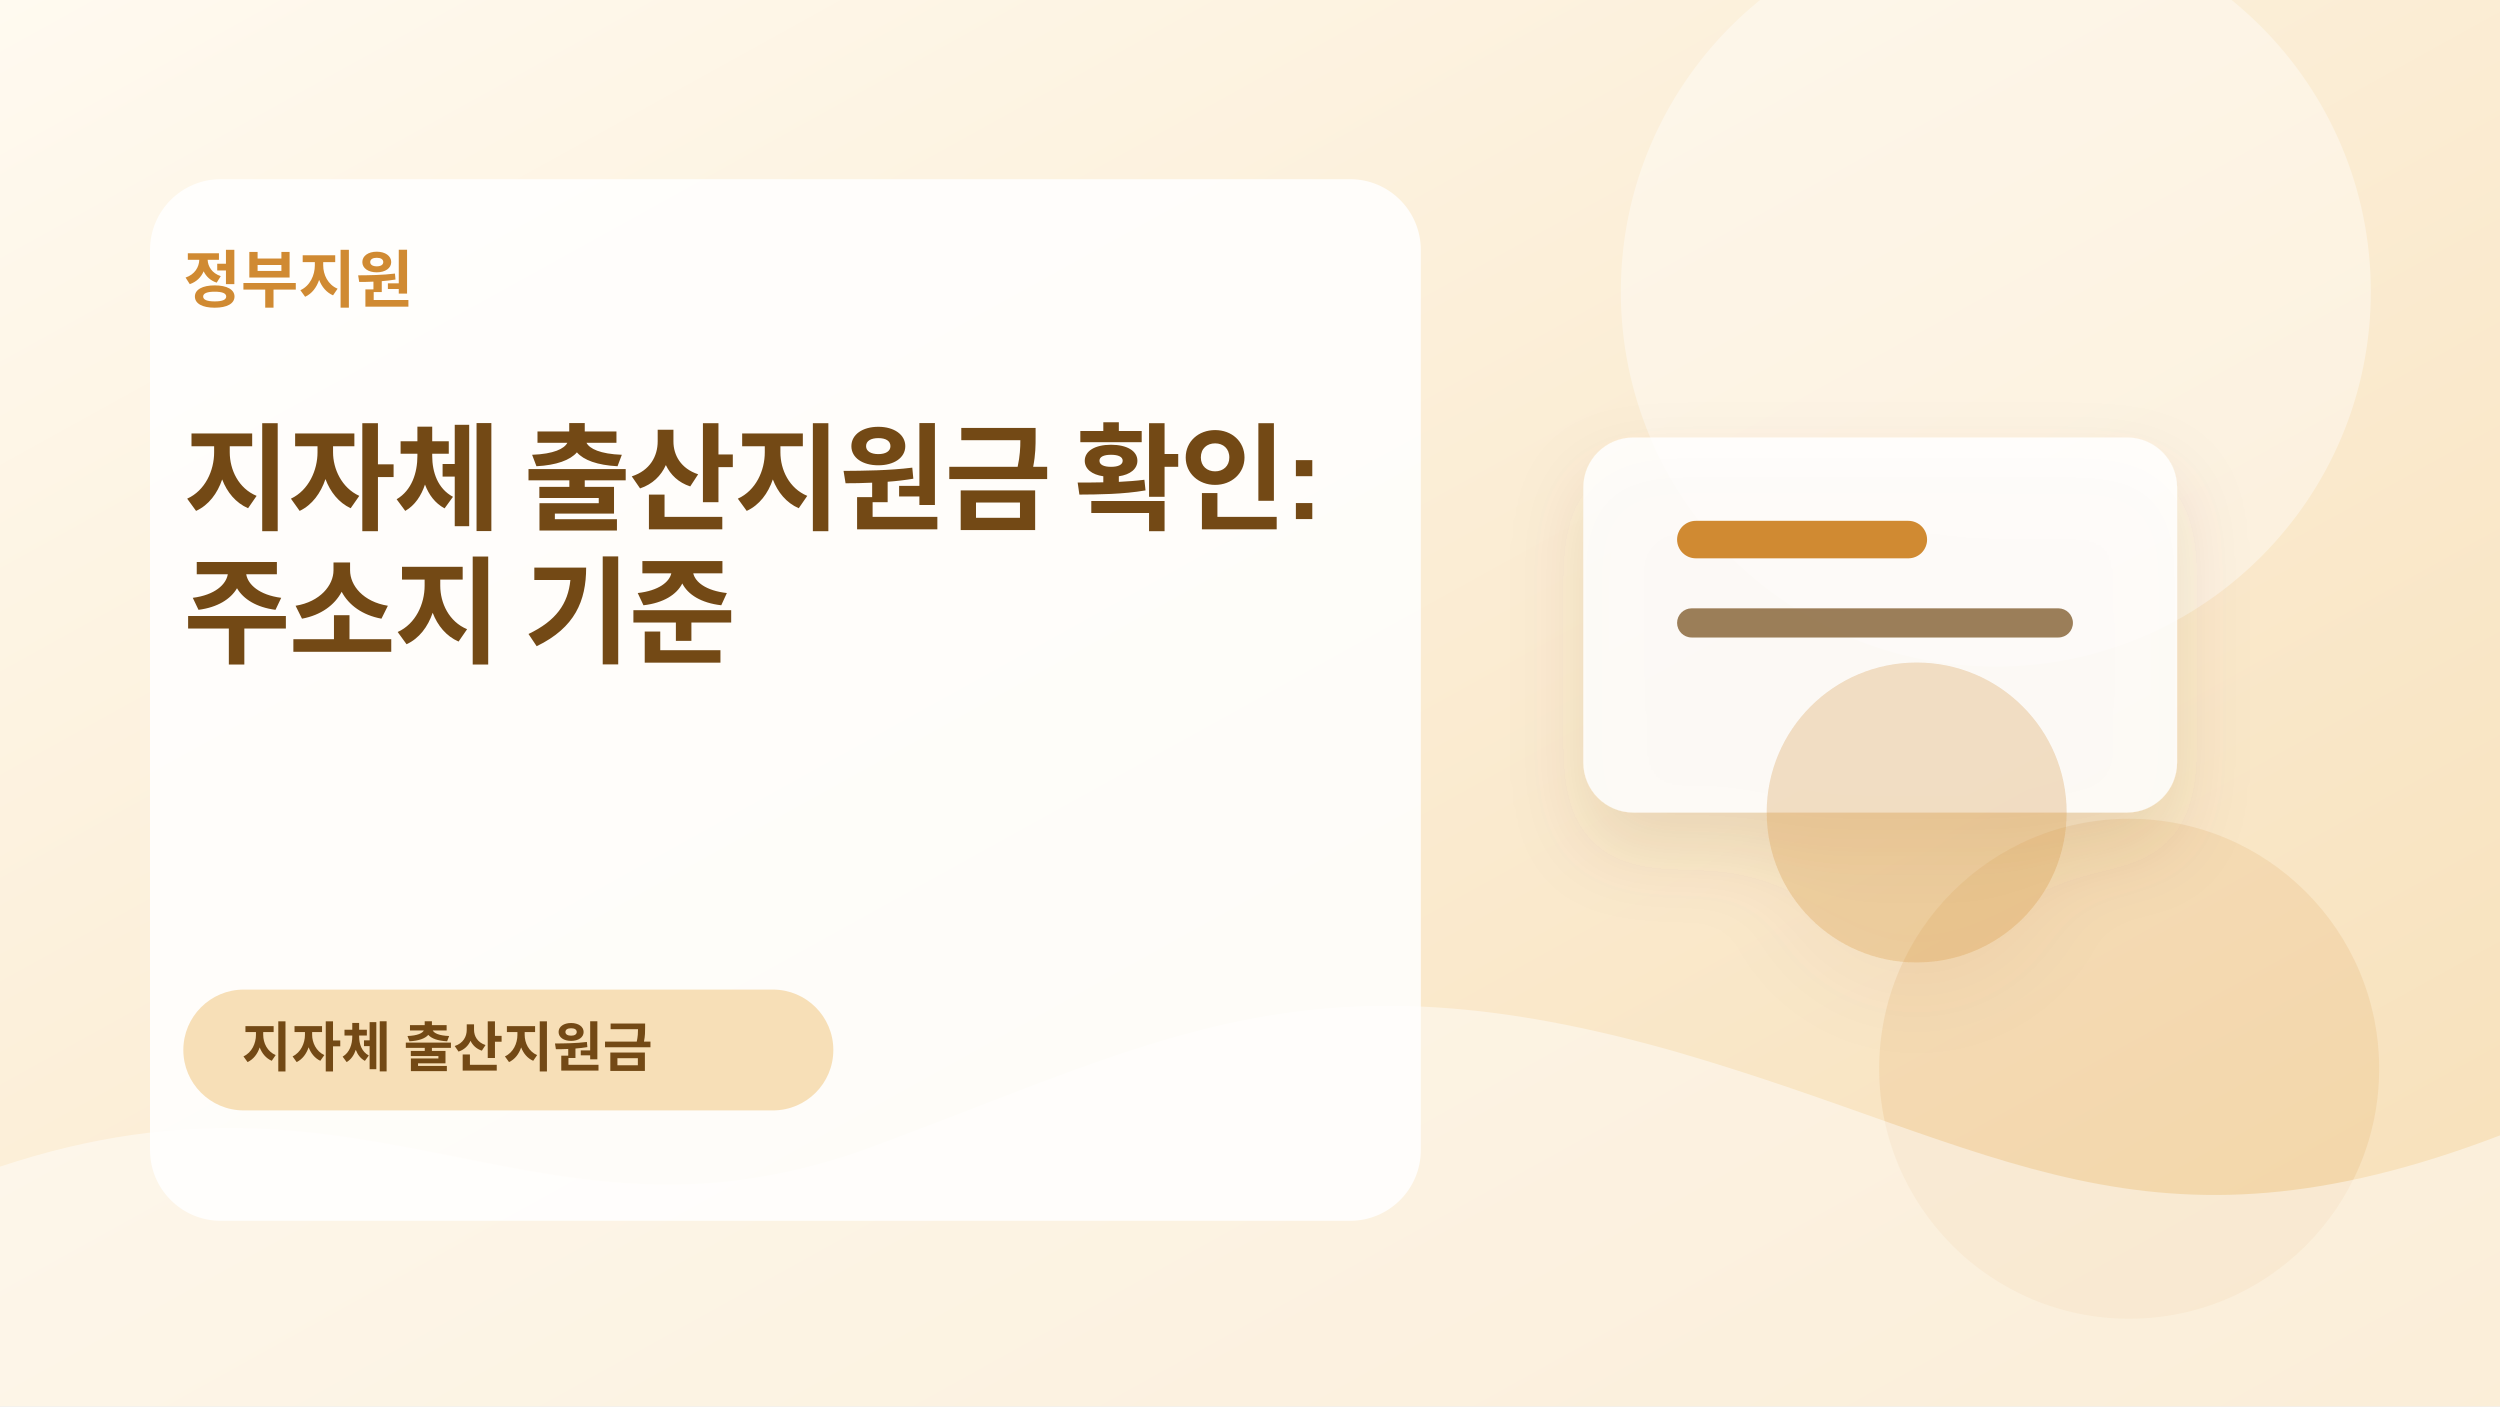
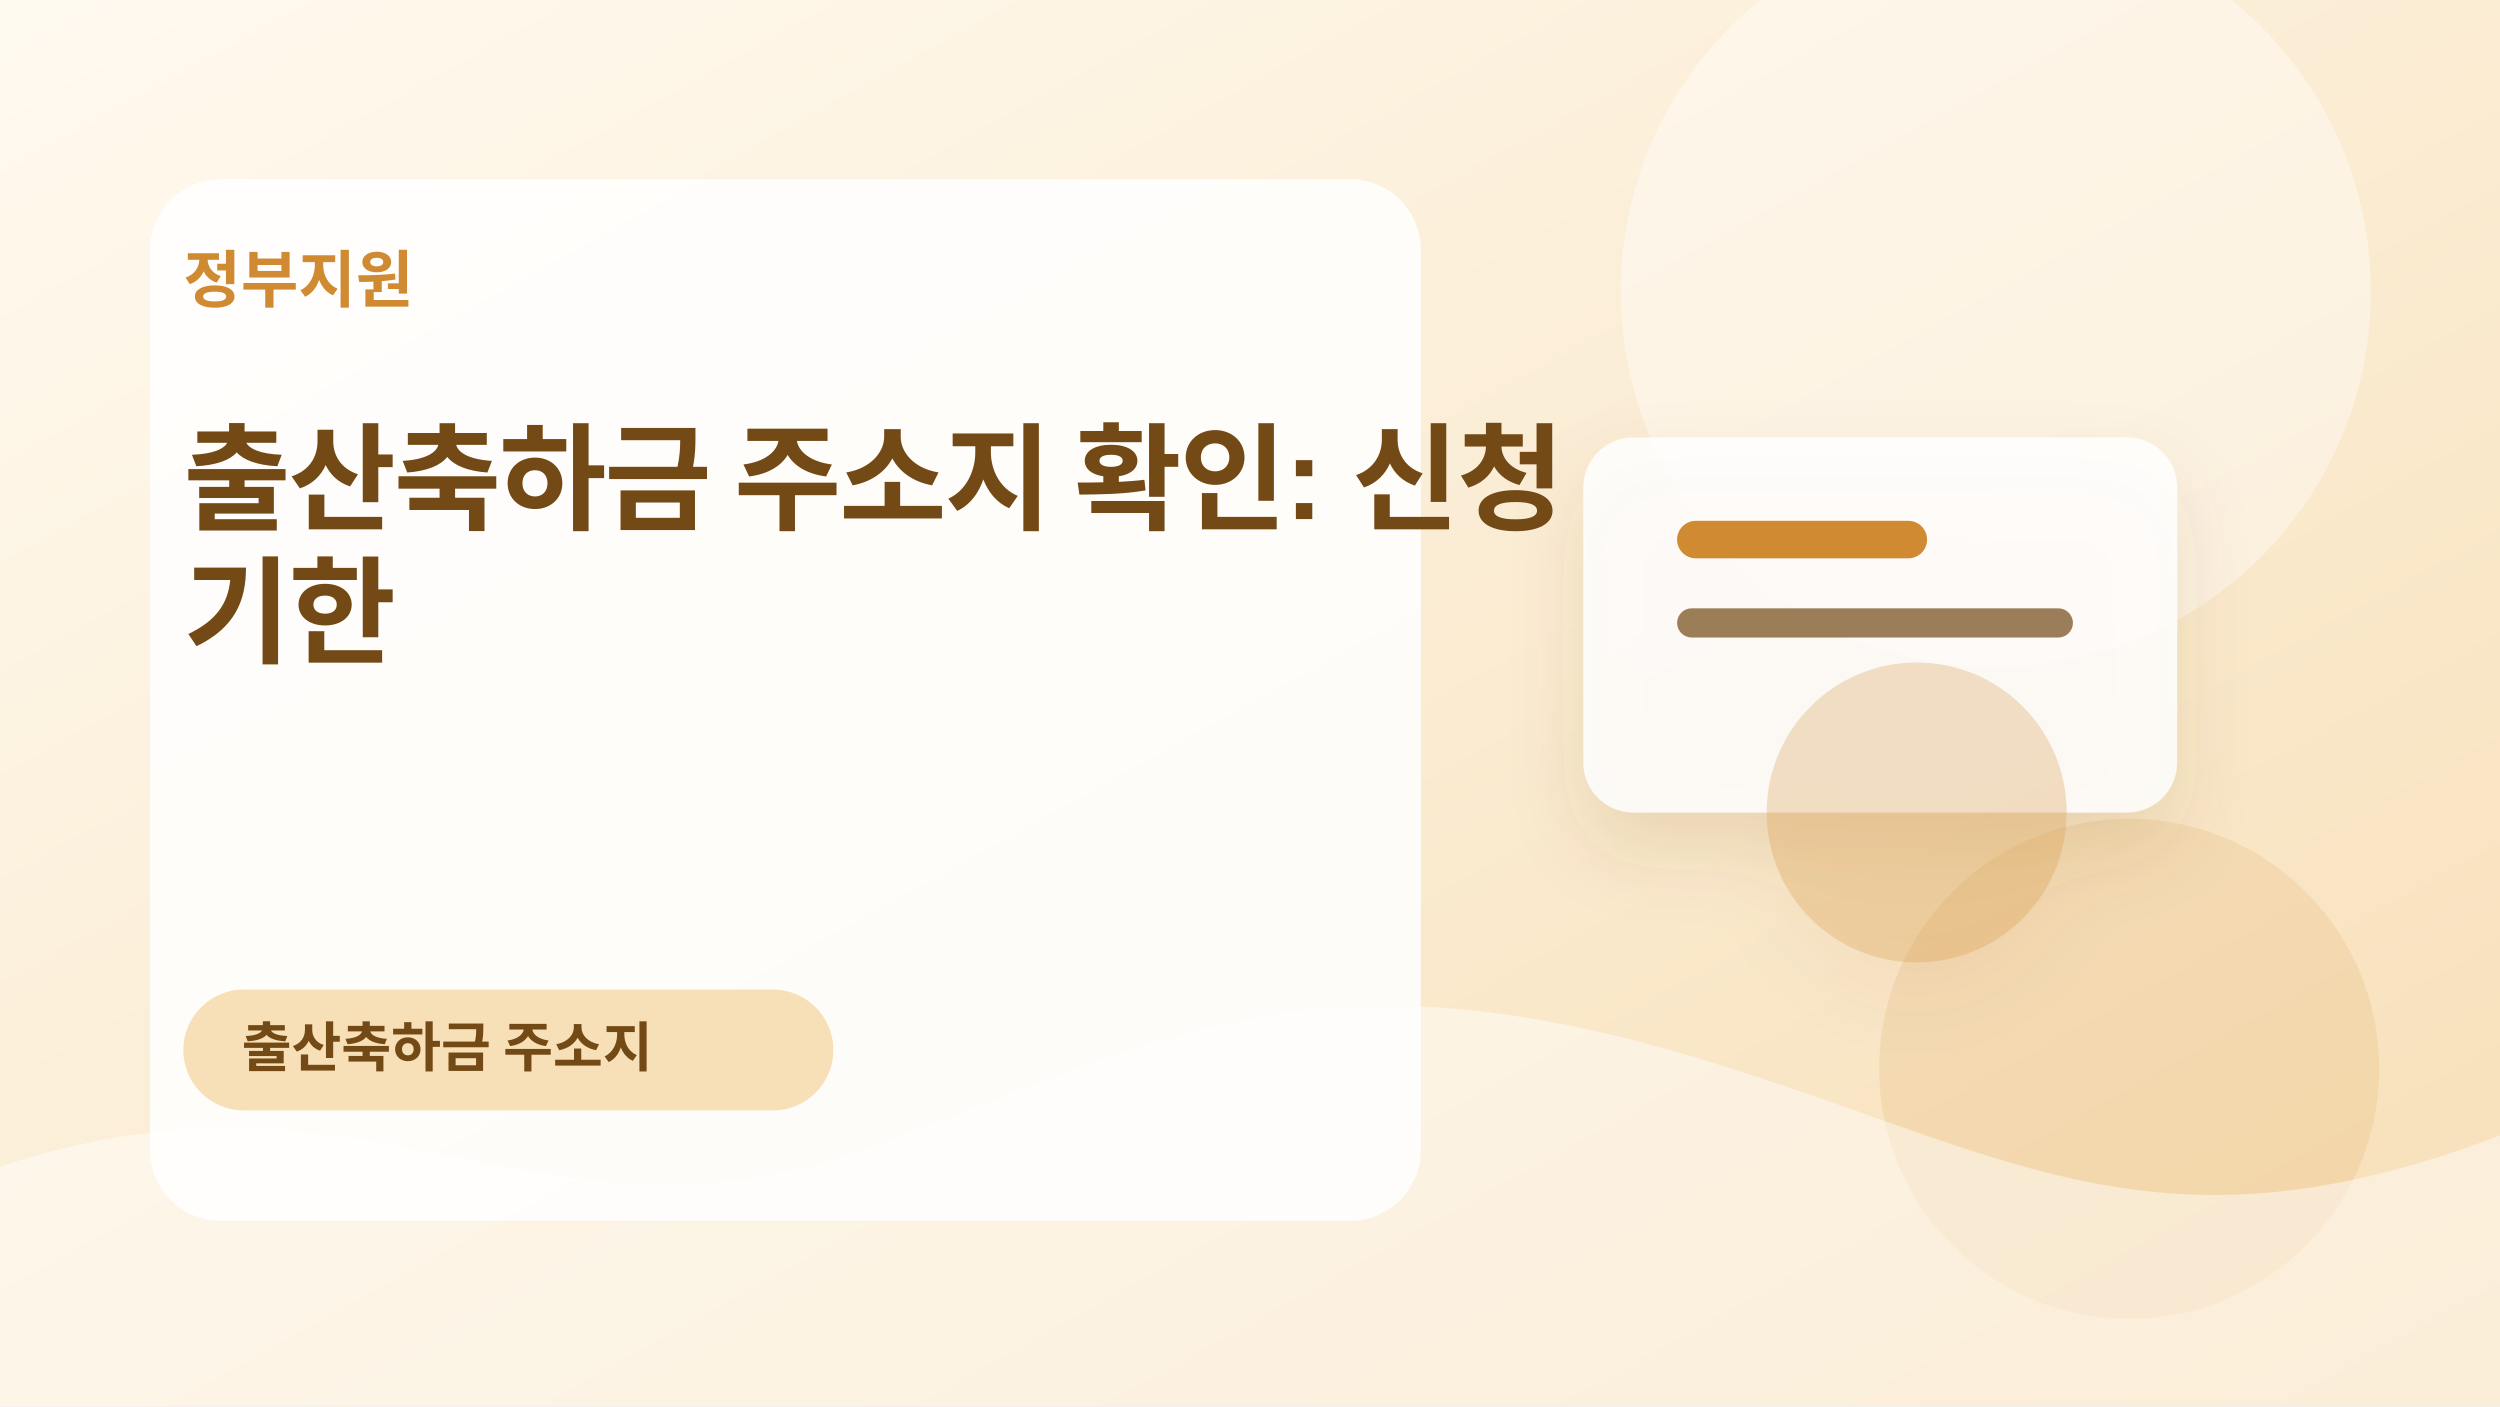
- <svg xmlns="http://www.w3.org/2000/svg" width="1200" height="675" viewBox="0 0 1200 675" role="img" aria-label="지자체 출산지원금 확인: 주소지 기준 대표 이미지">
+ <svg xmlns="http://www.w3.org/2000/svg" width="1200" height="675" viewBox="0 0 1200 675" role="img" aria-label="출산축하금 주소지 확인: 신청 기한 대표 이미지">
  <defs>
    <linearGradient id="bg" x1="0" y1="0" x2="1" y2="1">
      <stop offset="0" stop-color="#fffaf0" />
      <stop offset="1" stop-color="#f7dfb7" />
    </linearGradient>
    <filter id="shadow" x="-20%" y="-20%" width="140%" height="140%">
      <feDropShadow dx="0" dy="18" stdDeviation="18" flood-color="#734915" flood-opacity="0.14" />
    </filter>
  </defs>
  <rect width="1200" height="675" fill="url(#bg)" />
  <circle cx="958" cy="140" r="180" fill="#ffffff" opacity="0.38" />
  <circle cx="1022" cy="513" r="120" fill="#d08a32" opacity="0.13" />
  <path d="M0 560C180 500 260 610 420 550C560 498 630 455 805 505C960 550 1030 610 1200 545V675H0Z" fill="#ffffff" opacity="0.46" />
  <g filter="url(#shadow)">
    <rect x="760" y="210" width="285" height="180" rx="24" fill="#ffffff" opacity="0.84" />
    <rect x="805" y="250" width="120" height="18" rx="9" fill="#d08a32" />
    <rect x="805" y="292" width="190" height="14" rx="7" fill="#734915" opacity="0.7" />
    <circle cx="920" cy="390" r="72" fill="#d08a32" opacity="0.26" />
  </g>
  <rect x="72" y="86" width="610" height="500" rx="34" fill="#ffffff" opacity="0.86" />
  <text x="88" y="145" font-family="Pretendard, Arial, sans-serif" font-size="30" font-weight="700" fill="#d08a32">정부지원</text>
  <text x="88" y="250" font-family="Pretendard, Arial, sans-serif" font-size="56" font-weight="800" fill="#734915" letter-spacing="-1">
-     <tspan x="88" dy="0">지자체 출산지원금 확인:</tspan>
-     <tspan x="88" dy="64">주소지 기준</tspan>
+     <tspan x="88" dy="0">출산축하금 주소지 확인: 신청</tspan>
+     <tspan x="88" dy="64">기한</tspan>
  </text>
  <rect x="88" y="475" width="312" height="58" rx="29" fill="#f7dfb7" />
-   <text x="116" y="512" font-family="Pretendard, Arial, sans-serif" font-size="26" font-weight="700" fill="#734915">지자체 출산지원금</text>
+   <text x="116" y="512" font-family="Pretendard, Arial, sans-serif" font-size="26" font-weight="700" fill="#734915">출산축하금 주소지</text>
</svg>
